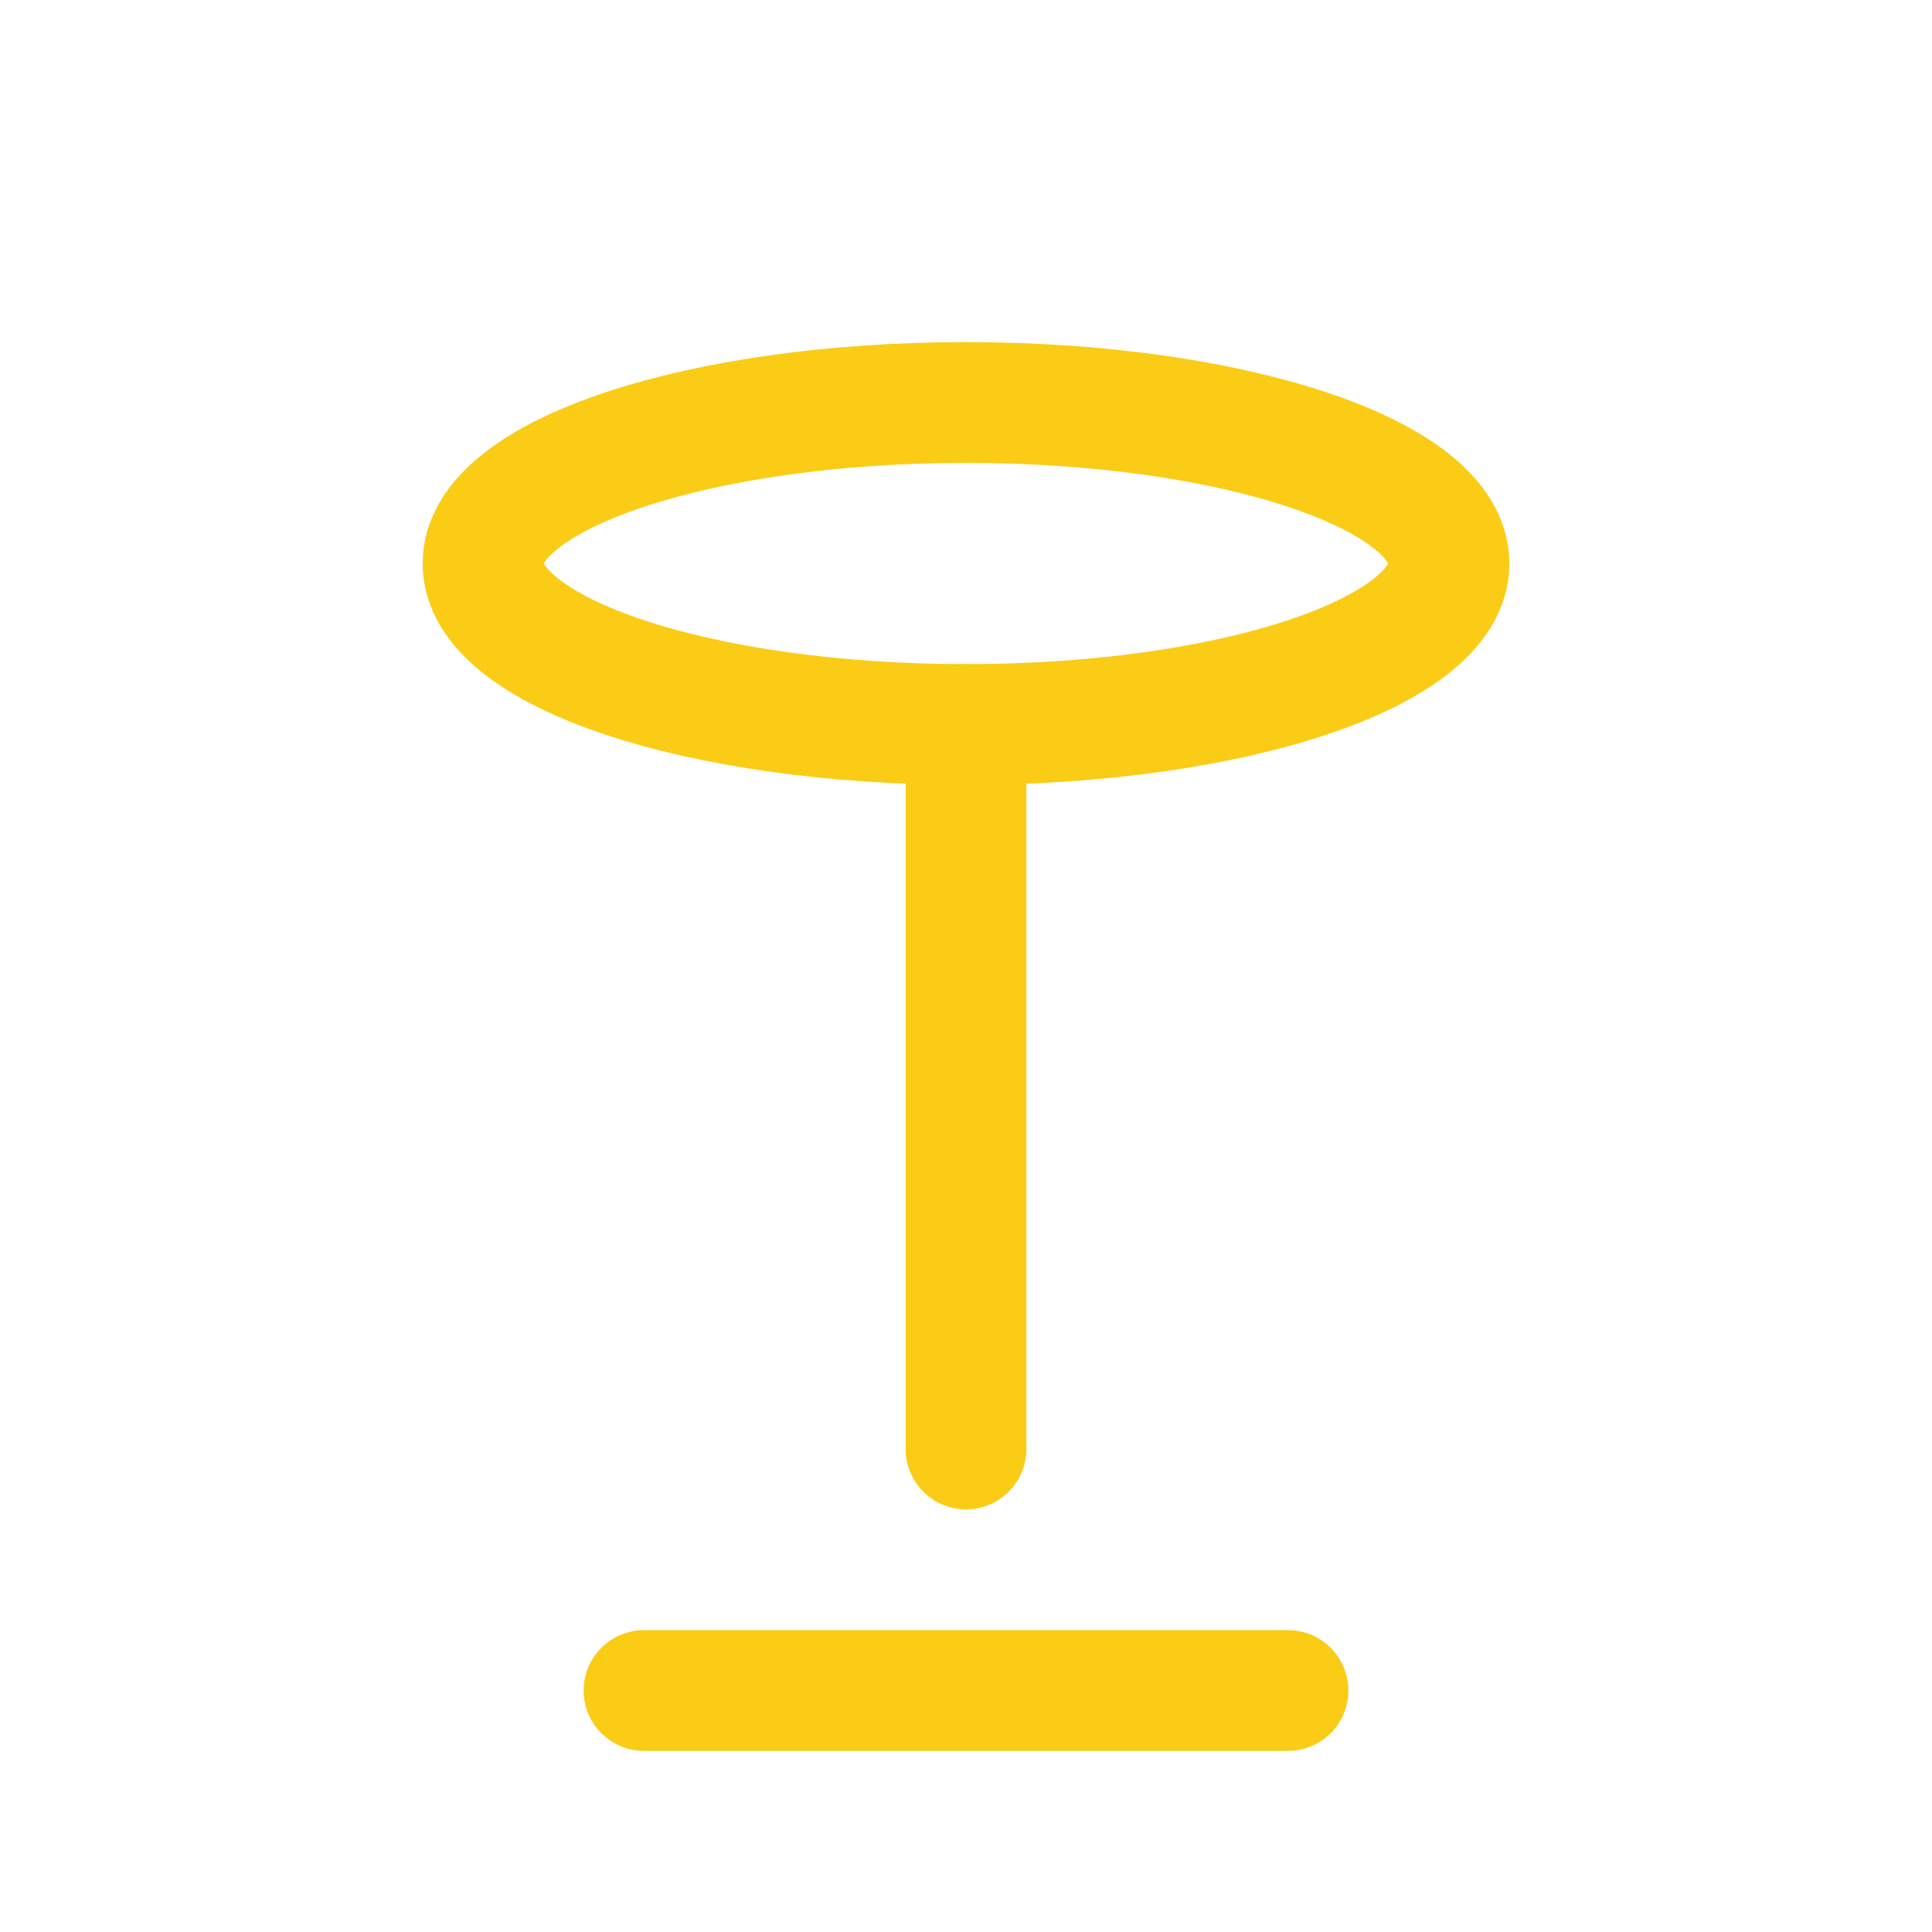
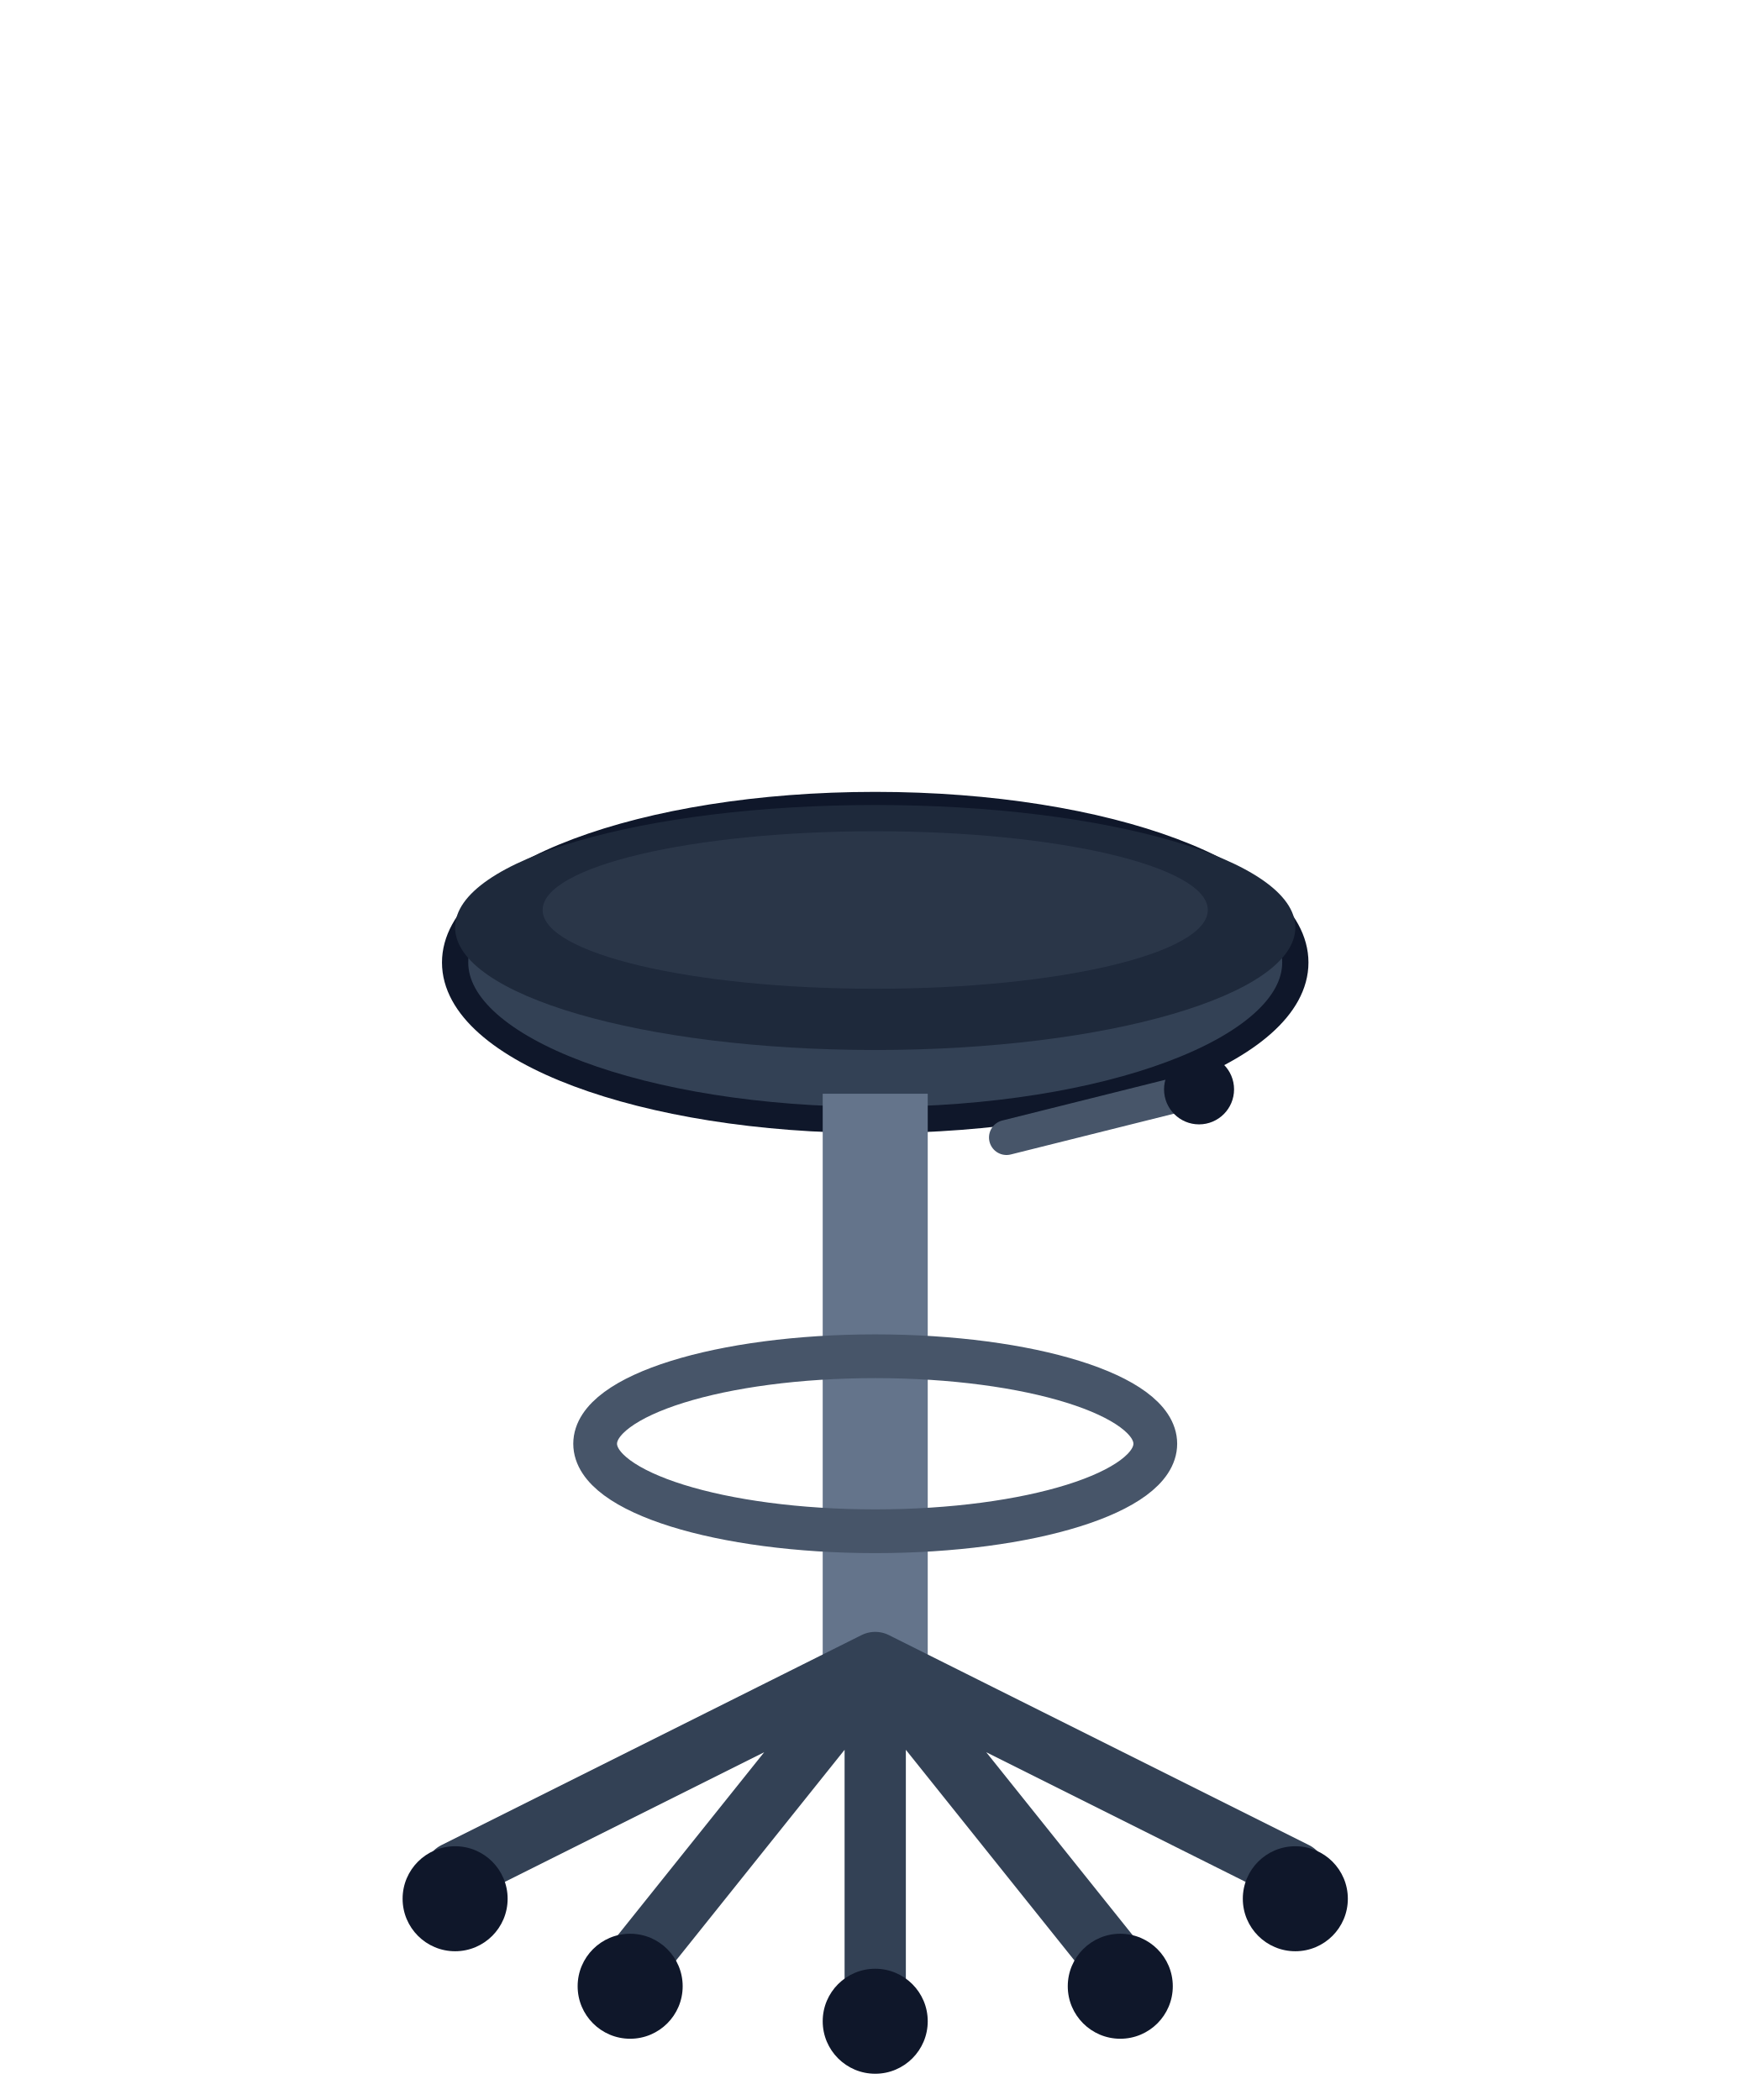
- <svg xmlns="http://www.w3.org/2000/svg" viewBox="0 0 24 24" fill="none" stroke="#facc15" stroke-width="1.5" stroke-linecap="round" stroke-linejoin="round">
-   <ellipse cx="12" cy="7" rx="6" ry="2" />
-   <path d="M12 9v9M8 21h8" />
+ <svg xmlns="http://www.w3.org/2000/svg" viewBox="0 0 200 240" fill="none">
+   <ellipse cx="100" cy="110" rx="48" ry="18" fill="#334155" stroke="#0F172A" stroke-width="3" />
+   <ellipse cx="100" cy="106" rx="48" ry="14" fill="#1E293B" />
+   <ellipse cx="100" cy="104" rx="38" ry="9" fill="#475569" opacity="0.3" />
+   <path d="M115 130 L135 125" stroke="#475569" stroke-width="4" stroke-linecap="round" />
+   <circle cx="137" cy="124.5" r="4" fill="#0F172A" />
+   <rect x="94" y="125" width="12" height="65" fill="#64748B" />
+   <ellipse cx="100" cy="165" rx="32" ry="10" fill="none" stroke="#475569" stroke-width="5" />
+   <path d="M100 190 L52 214 M100 190 L148 214 M100 190 L72 225 M100 190 L128 225 M100 190 L100 228" stroke="#334155" stroke-width="7" stroke-linecap="round" />
+   <circle cx="52" cy="217" r="6" fill="#0F172A" />
+   <circle cx="148" cy="217" r="6" fill="#0F172A" />
+   <circle cx="72" cy="227" r="6" fill="#0F172A" />
+   <circle cx="128" cy="227" r="6" fill="#0F172A" />
+   <circle cx="100" cy="231" r="6" fill="#0F172A" />
</svg>
